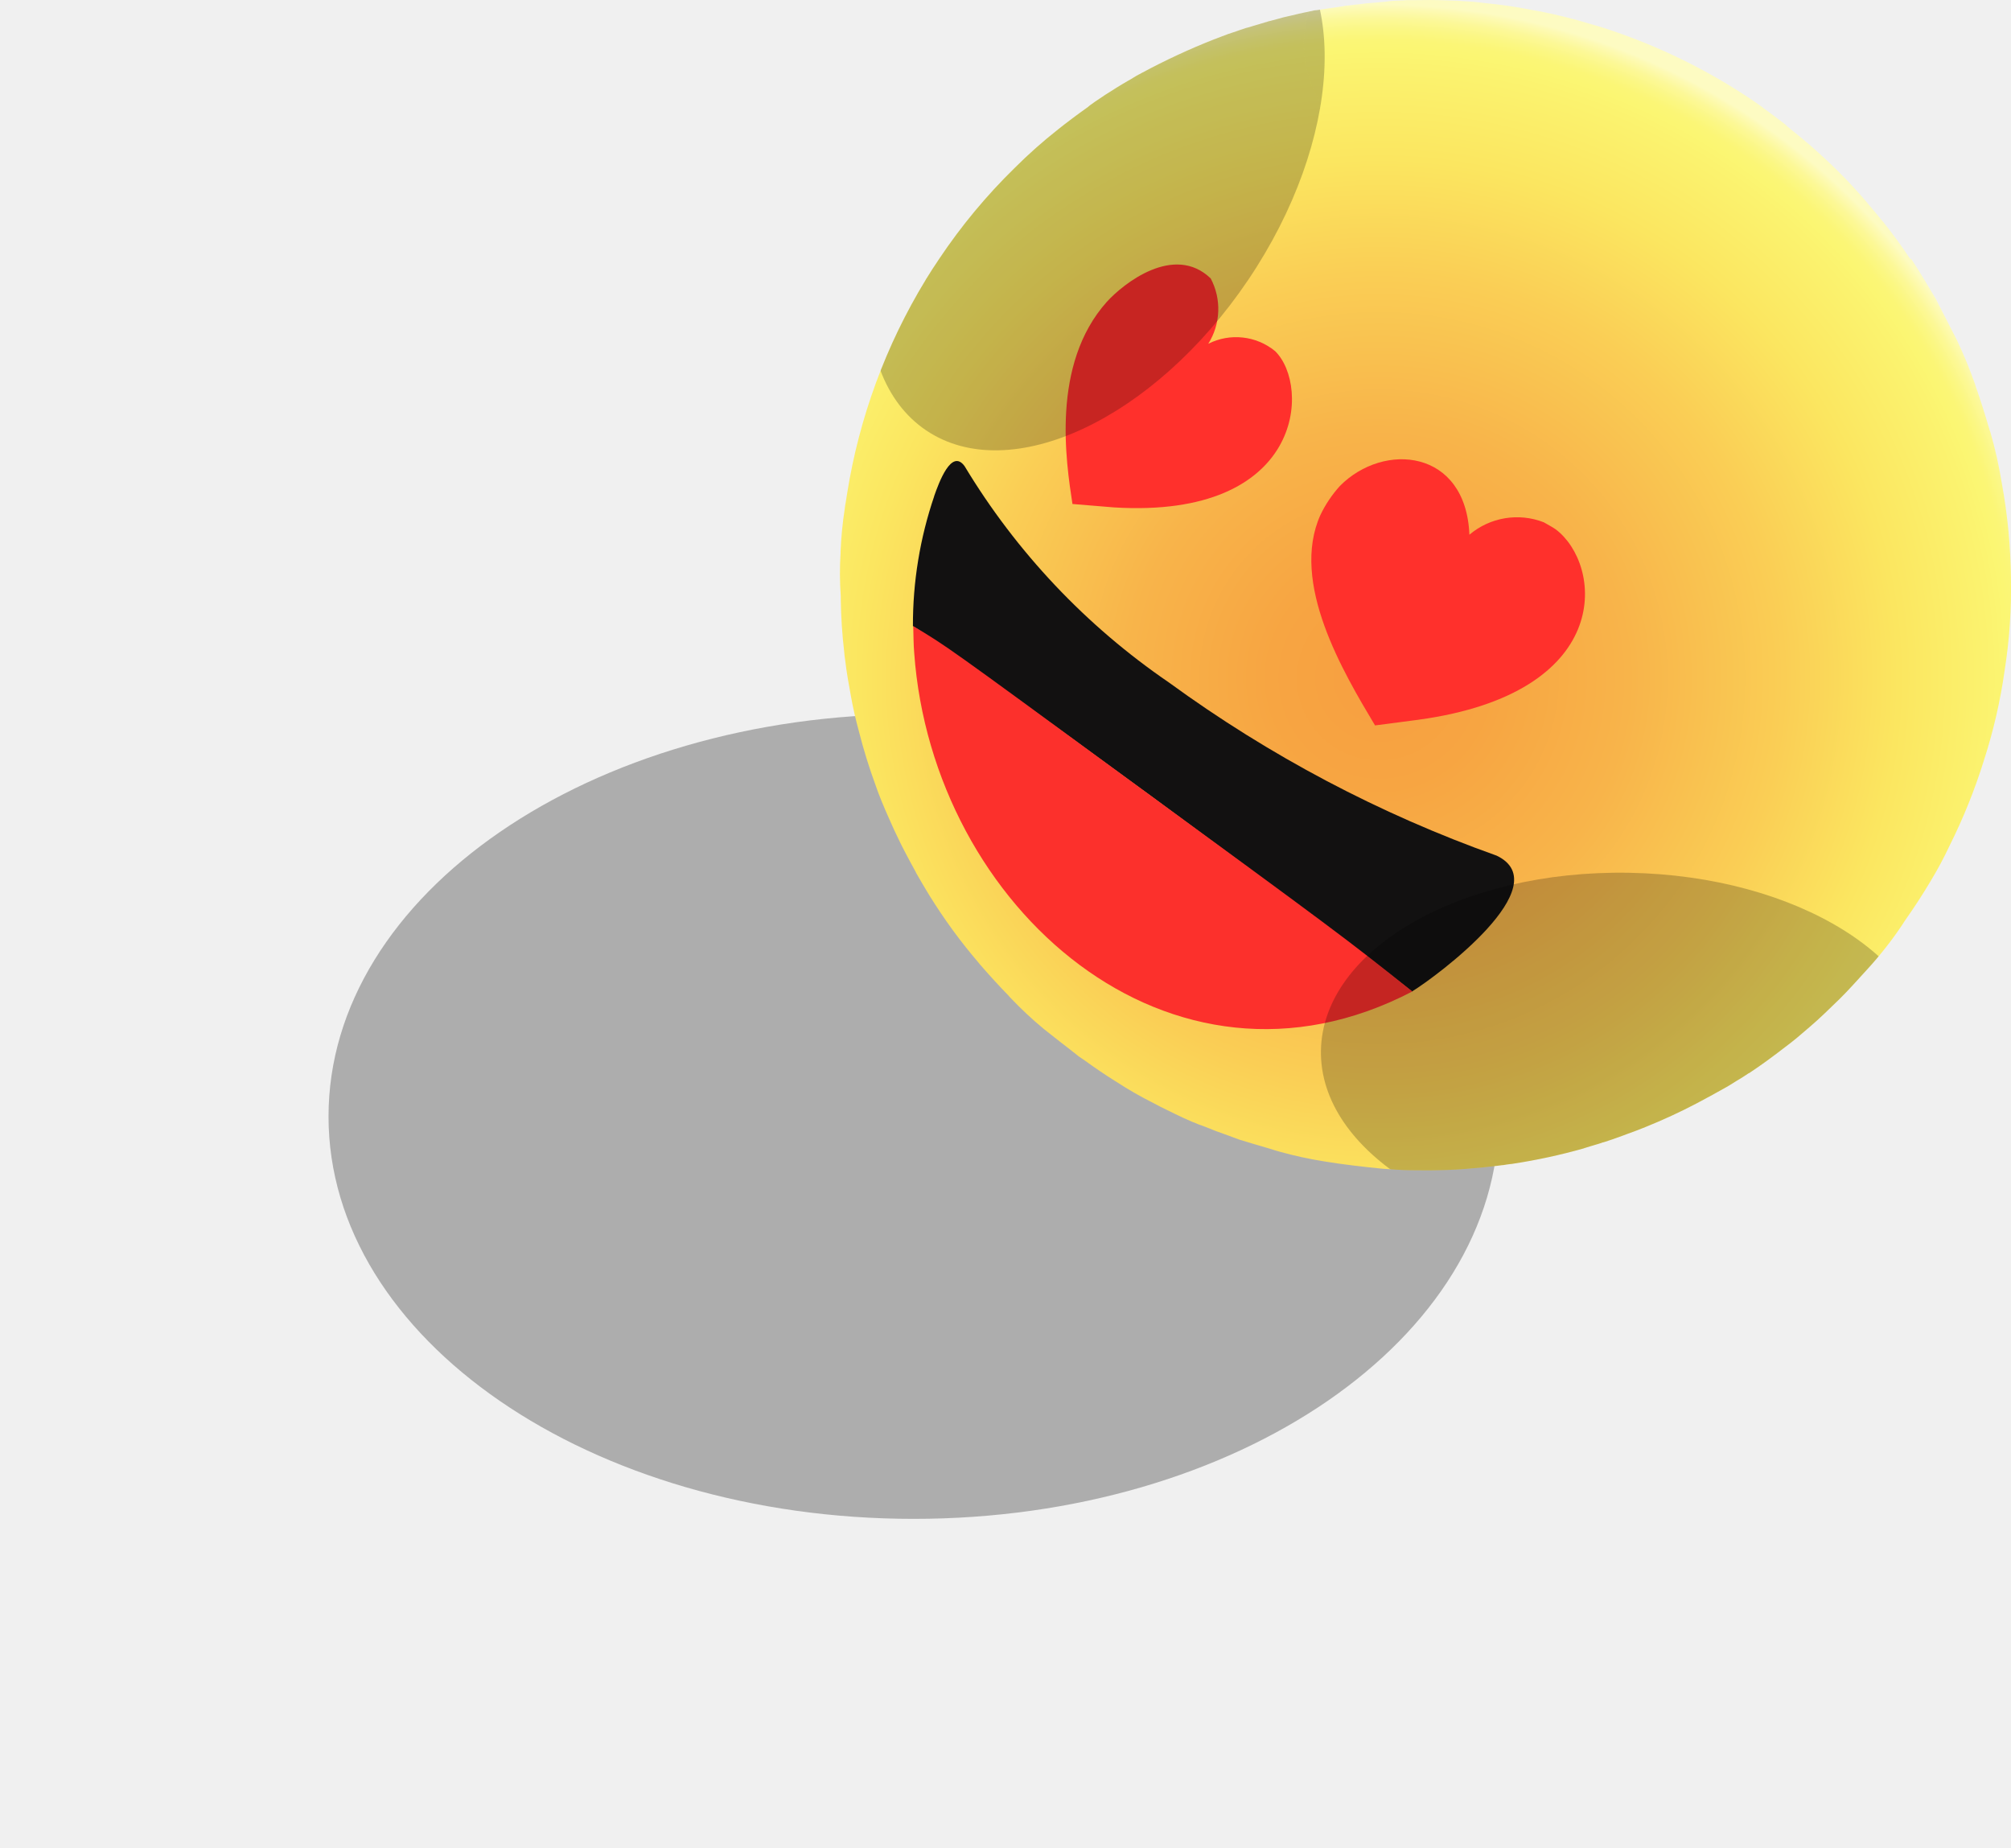
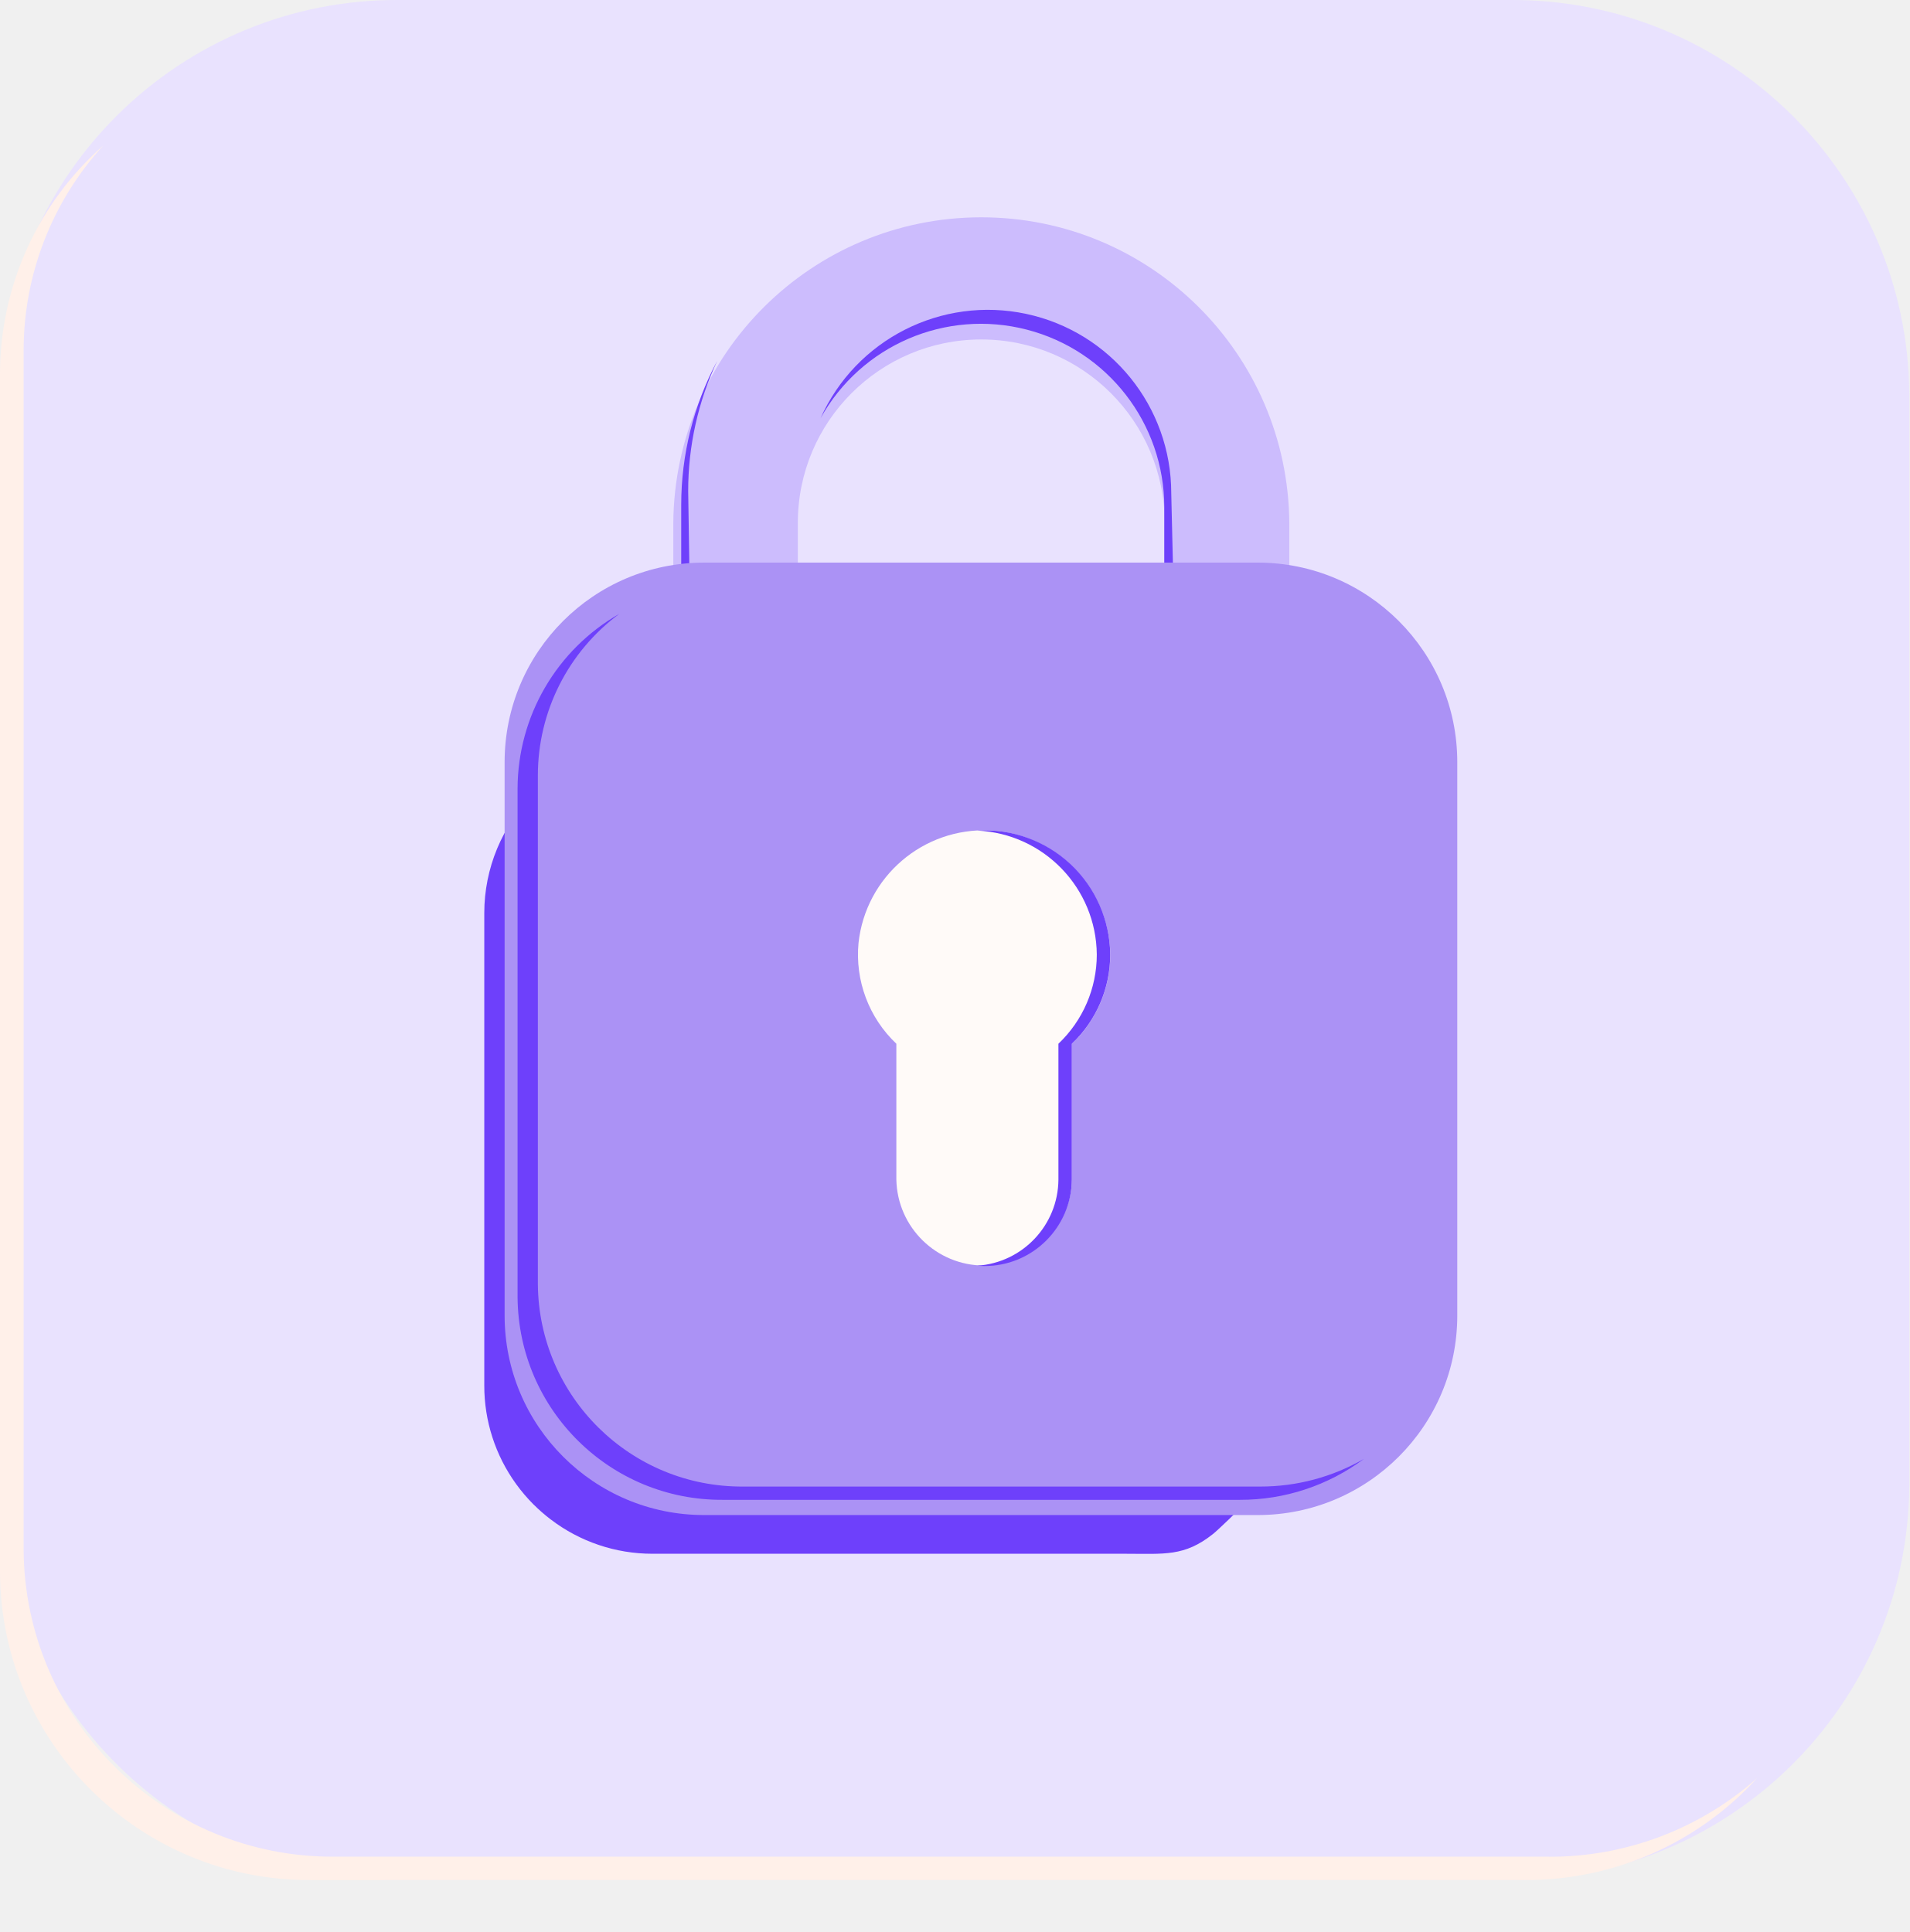
- <svg xmlns="http://www.w3.org/2000/svg" xmlns:xlink="http://www.w3.org/1999/xlink" width="82.478" height="75.758" viewBox="0 0 82.478 75.758">
+ <svg xmlns="http://www.w3.org/2000/svg" id="Grupo_1072871" data-name="Grupo 1072871" width="100.672" height="101.891" viewBox="0 0 100.672 101.891">
  <defs>
-     <radialGradient id="radial-gradient" cx="0.471" cy="0.58" r="0.575" gradientTransform="matrix(-0.999, -0.004, -0.004, 1, 0.933, 0.001)" gradientUnits="objectBoundingBox">
-       <stop offset="0" stop-color="#f79f40" />
-       <stop offset="0.163" stop-color="#f7a542" />
-       <stop offset="0.371" stop-color="#f8b44a" />
-       <stop offset="0.601" stop-color="#face55" />
-       <stop offset="0.771" stop-color="#fbe660" />
-       <stop offset="0.91" stop-color="#fbf36f" />
-       <stop offset="0.932" stop-color="#fbf672" />
-       <stop offset="0.947" stop-color="#fbf676" />
-       <stop offset="0.962" stop-color="#fbf783" />
-       <stop offset="0.978" stop-color="#fcf897" />
-       <stop offset="0.994" stop-color="#fdfab4" />
-       <stop offset="1" stop-color="#fdfbc2" />
-     </radialGradient>
    <clipPath id="clip-path">
-       <path id="Trazado_116496" data-name="Trazado 116496" d="M52.65,29.84v-.06c0-.11-.03-.77-.15-1.75-.01-.09-.02-.17-.03-.26-.02-.12-.04-.25-.06-.38a23.894,23.894,0,0,0-3.15-8.77c0-.01-.01-.01-.01-.02-.17-.29-.35-.57-.54-.85h0a23.353,23.353,0,0,0-3.06-3.74,20.449,20.449,0,0,0-1.77-1.6c-.39-.32-.78-.62-1.19-.91a.265.265,0,0,1-.06-.05l-.05-.04-.21-.15c-.26-.18-.55-.37-.86-.57h0c-.01-.01-.02-.01-.03-.02-.15-.09-.3-.19-.47-.28-.07-.04-.15-.09-.22-.13s-.12-.07-.19-.11a1.092,1.092,0,0,0-.15-.08,25.413,25.413,0,0,0-2.93-1.4c-.26-.11-.47-.18-.58-.23l-.18-.07-.18-.07c-.01,0-.02-.01-.03-.01l-.04-.01-.3-.1-.04-.01c-.01,0-.03-.01-.04-.01l-.2-.07a2.759,2.759,0,0,0-.27-.08l-.23-.07c-.04-.01-.09-.03-.13-.04-.01,0-.03-.01-.04-.01s-.03-.01-.05-.01a.636.636,0,0,1-.07-.02l-.26-.07-.22-.06c-.07-.02-.14-.03-.21-.05h-.01l-.13-.03-.25-.06-.18-.04a2.049,2.049,0,0,0-.24-.05c-.01,0-.03-.01-.04-.01-.06-.01-.12-.03-.18-.04l-.11-.02-.13-.03h-.02l-.04-.01c-.02,0-.05-.01-.07-.01a1.766,1.766,0,0,1-.2-.04.6.6,0,0,0-.12-.02h0a2.068,2.068,0,0,1-.22-.04l-.19-.03c-.03-.01-.07-.01-.11-.02a.985.985,0,0,0-.17-.02,1,1,0,0,0-.16-.02l-.27-.03-.25-.03c-.03,0-.05-.01-.08-.01h-.02a1.641,1.641,0,0,0-.23-.02l-.34-.03c-.08-.01-.16-.01-.23-.02-.09-.01-.17-.01-.26-.02s-.18-.01-.27-.02A.97.97,0,0,1,29.76,7h-.37c-.48-.01-.96-.01-1.45,0-.11,0-.21,0-.31.01s-.22.01-.32.02c-.07,0-.13.01-.19.01-.16.01-.31.02-.46.04-.05,0-.11.01-.16.01-.22.02-.43.04-.64.07-.1.01-.2.02-.3.04h-.01c-.02,0-.04.01-.06.01q-.24.03-.45.06c-.11.02-.23.04-.34.05-.26.04-.47.08-.61.11-.7.14-1.38.3-2.06.5-.41.11-.77.22-1.21.38a24.021,24.021,0,0,0-5.31,2.61h0c-.17.11-.33.22-.49.33a.265.265,0,0,0-.06.05c-.28.2-.56.4-.84.61a.423.423,0,0,1-.07.05l-.02.02-.02.02c-.01.01-.02.02-.03.02s-.02.01-.03.02c-.08.06-.15.12-.23.18-.15.12-.3.24-.44.36-.08.07-.16.13-.24.2-.16.14-.32.27-.46.4l-.02.02-.02.02c-.03.03-.07.06-.1.09-.75.69-1.21,1.19-1.24,1.22-.23.25-.46.51-.69.77-.16.19-.33.38-.5.59-.01.01-.02.03-.04.04l-.03.03c-.34.42-.69.89-1.08,1.46l-.01.01-.01.01c-.01.01-.01.02-.02.02-.18.26-.36.55-.54.86-.16.26-.32.52-.46.75l-.46.88c-.15.29-.29.56-.42.82a16.758,16.758,0,0,0-.76,1.82h0v.01c-.22.6-.42,1.23-.6,1.84l-.01.02a.037.037,0,0,1-.01.03,17.968,17.968,0,0,0-.5,2.13,23.506,23.506,0,0,0-.17,7.66,22.794,22.794,0,0,0,.82,3.68,23.944,23.944,0,0,0,1.38,3.51,15.311,15.311,0,0,0,.75,1.42c.32.56.68,1.11,1.06,1.66.04.07.09.13.13.2a16,16,0,0,0,1.39,1.8c.34.37.78.88,1.14,1.24s.83.82,1.22,1.15h0c.42.37.6.53.99.83q.72.585,1.47,1.08h.01c.16.11.32.22.49.32.19.12.38.24.55.34.09.05.22.13.36.21a.573.573,0,0,1,.07.04c.15.09.33.18.52.29.04.02.09.05.13.07a22.789,22.789,0,0,0,2.12,1c.18.07.42.17.7.28l.24.09.42.15.3.1.11.03c.01,0,.01,0,.02.01l.16.05a2.759,2.759,0,0,0,.27.08l.26.08c.01,0,.02,0,.02.01a22.1,22.1,0,0,0,2.96.66l.09.01c.08.01.17.03.27.04h.03l.23.03.53.06c.24.03.56.05.79.07s.49.03.74.04h.02c.13.01.25.01.37.01.33.01.77,0,1.1.01s.79-.03,1.13-.05c.72-.06,1.68-.17,2.39-.28a18.747,18.747,0,0,0,1.84-.38c.14-.04.28-.08.43-.12.43-.12.87-.25,1.24-.36l.43-.16c.35-.12.69-.25,1.03-.38l.17-.06c.4-.15.89-.38,1.32-.59.19-.09.37-.18.55-.28a15.71,15.71,0,0,0,1.56-.88c.02-.01.03-.02.05-.03.41-.26.82-.52,1.22-.81.09-.06.18-.12.26-.17l.44-.34c.12-.09.23-.18.35-.27l.66-.52a14.289,14.289,0,0,0,1.37-1.26l.03-.03.07-.07c.35-.35.74-.77,1.2-1.29a.138.138,0,0,0,.03-.04h0a20.958,20.958,0,0,0,2.02-2.71c.01-.01.01-.02.02-.03.19-.3.38-.61.57-.95v-.01h0c.08-.14.16-.29.24-.44.11-.2.22-.41.31-.59l.09-.18c.16-.32.31-.65.47-.99.21-.47.41-.94.56-1.36h0c.26-.7.5-1.44.71-2.23.13-.48.25-.96.33-1.41.1-.48.18-.98.25-1.5.02-.12.03-.23.05-.34.08-.69.14-1.41.16-2.14v-.13C52.68,31.04,52.68,30.45,52.65,29.84Z" transform="translate(-4.654 -6.992)" />
+       <rect id="Rectángulo_381982" data-name="Rectángulo 381982" width="50.231" height="50.231" rx="10.523" fill="#ccbcfd" />
    </clipPath>
-     <linearGradient id="linear-gradient" x1="-0.166" y1="-323.933" x2="-1.166" y2="-323.933" gradientUnits="objectBoundingBox">
-       <stop offset="0" stop-color="#19b79c" />
-       <stop offset="0.405" stop-color="#1dbb9e" />
-       <stop offset="0.825" stop-color="#2ac8a3" />
-       <stop offset="0.997" stop-color="#31cfa6" />
-     </linearGradient>
-     <linearGradient id="linear-gradient-2" x1="-2.106" y1="-363.238" x2="-3.08" y2="-363.238" xlink:href="#linear-gradient" />
    <clipPath id="clip-path-2">
-       <path id="Trazado_116504" data-name="Trazado 116504" d="M4.652,29.65v-.06a15.757,15.757,0,0,1,.17-1.74,2.335,2.335,0,0,1,.04-.26c.02-.12.04-.25.06-.38a24.088,24.088,0,0,1,3.22-8.75c0-.01.01-.01.01-.02.18-.29.36-.57.55-.85h0a23.39,23.39,0,0,1,3.09-3.72,20.134,20.134,0,0,1,1.78-1.58q.585-.465,1.2-.9a.265.265,0,0,0,.06-.05l.05-.04.21-.15c.26-.18.55-.37.86-.56h0c.01-.01.02-.01.03-.02.15-.09.31-.19.47-.28a2.53,2.53,0,0,0,.22-.13c.06-.04.12-.07.19-.11.05-.03.1-.05.15-.08a27.308,27.308,0,0,1,2.95-1.37c.26-.1.47-.18.58-.22l.18-.06.18-.06c.01,0,.02-.01.03-.01l.05-.02.3-.1.04-.01c.01,0,.03-.01.04-.01l.2-.06c.08-.02.19-.06.27-.08l.23-.07a.647.647,0,0,0,.13-.04c.01,0,.03-.01.04-.01s.03-.01.05-.01a.637.637,0,0,0,.07-.02l.26-.07.22-.06c.07-.02.14-.03.21-.05h.01l.13-.03c.08-.02.18-.04.25-.06l.18-.04c.08-.02.16-.03.24-.05.01,0,.03-.01.04-.01a1.163,1.163,0,0,0,.18-.04l.11-.01.13-.02h.02l.04-.01c.02,0,.05-.01.07-.01l.2-.03c.04-.01.09-.01.13-.02h0l.22-.03.19-.03a.516.516,0,0,0,.11-.02.985.985,0,0,1,.17-.02c.06-.01.11-.01.16-.02l.27-.03.25-.03c.03,0,.05-.01.08-.01h.02c.07-.01.15-.01.23-.02l.34-.03c.08-.01.16-.01.23-.02a1.569,1.569,0,0,1,.24-.03,2.437,2.437,0,0,1,.27-.01.86.86,0,0,1,.16-.01l.15-.01h.24c.49-.01.97-.01,1.45.01.11,0,.21.01.31.01s.22.01.32.02c.07,0,.13.01.19.01.16.01.31.02.46.04.05.01.11.01.16.02.22.02.43.05.64.07.1.01.2.03.3.04h.01c.02,0,.04.01.06.01.16.02.31.05.45.07l.34.06c.26.05.47.09.6.11.69.14,1.38.31,2.06.52.41.11.76.23,1.21.39a24.178,24.178,0,0,1,5.28,2.65h0c.16.11.33.22.49.34a.265.265,0,0,1,.06.05c.28.2.56.41.83.62a.424.424,0,0,0,.07.05l.02.02.02.02.03.03c.01.01.02.01.02.02.08.06.15.12.22.18.15.12.3.24.44.36.08.07.16.14.24.2.16.14.31.28.46.41l.02.02.02.02c.03.03.07.06.1.09.75.69,1.2,1.2,1.23,1.23.23.25.46.51.68.78.16.19.32.38.49.59.01.01.02.03.04.04l.02.03c.33.42.69.89,1.07,1.47l.04.01.01.01c.01.01.01.02.02.02.17.26.36.56.54.86.16.26.31.53.45.75l.45.88c.15.29.29.56.42.82a18.431,18.431,0,0,1,.75,1.83h0v.01c.21.6.41,1.23.59,1.85l.01.02a.037.037,0,0,0,.01.03,17.59,17.59,0,0,1,.48,2.14,22.71,22.71,0,0,1,.37,3.87,21.465,21.465,0,0,1-.26,3.8,21.96,21.96,0,0,1-.85,3.68,23.286,23.286,0,0,1-1.41,3.5,15.244,15.244,0,0,1-.76,1.42c-.33.56-.69,1.11-1.07,1.65-.04.07-.09.13-.13.2a15.2,15.2,0,0,1-1.41,1.79c-.34.37-.79.88-1.15,1.23s-.84.82-1.22,1.14h0c-.43.37-.6.52-1,.82-.49.38-.98.74-1.48,1.07H41.9c-.16.11-.32.21-.49.31-.19.12-.38.24-.55.33-.09.05-.22.12-.36.2a.574.574,0,0,0-.07.04c-.15.08-.33.18-.52.28-.04.02-.09.05-.13.07a23.108,23.108,0,0,1-2.12.98c-.18.07-.42.17-.71.27l-.24.09-.42.15-.3.1-.11.03c-.01,0-.01,0-.02.01l-.16.05c-.08.02-.19.06-.27.08l-.26.08c-.01,0-.02,0-.02.01a23.962,23.962,0,0,1-2.96.64l-.09.01c-.08.01-.17.02-.27.04H31.8l-.23.03-.53.06c-.24.02-.56.05-.79.07s-.49.03-.74.04h-.02c-.13,0-.25.01-.37.01-.33.01-.77,0-1.1,0s-.79-.04-1.13-.06c-.72-.07-1.68-.18-2.39-.3a16.281,16.281,0,0,1-1.84-.4c-.14-.04-.28-.08-.43-.13-.43-.12-.87-.26-1.24-.37l-.43-.16c-.35-.12-.69-.25-1.03-.39l-.17-.06c-.4-.15-.88-.38-1.32-.6-.19-.09-.37-.18-.55-.28a15.612,15.612,0,0,1-1.55-.89.219.219,0,0,0-.05-.03c-.41-.26-.81-.53-1.21-.82-.09-.06-.17-.12-.25-.17L14,49.97c-.12-.09-.23-.18-.35-.27l-.66-.52a15.233,15.233,0,0,1-1.36-1.27l-.03-.03-.06-.07c-.34-.35-.74-.78-1.19-1.3a.138.138,0,0,1-.03-.04h0a21.889,21.889,0,0,1-2-2.73c-.01-.01-.01-.02-.02-.03-.18-.3-.37-.61-.56-.95v-.01h0c-.08-.14-.16-.29-.24-.44-.11-.21-.22-.41-.31-.59l-.09-.18c-.16-.32-.31-.65-.46-.99-.21-.47-.41-.95-.55-1.36h0a22.441,22.441,0,0,1-.69-2.23c-.13-.48-.24-.96-.32-1.41-.09-.49-.18-.98-.24-1.5-.02-.12-.03-.23-.04-.34a21.166,21.166,0,0,1-.14-2.14v-.13A13.347,13.347,0,0,1,4.652,29.65Z" transform="translate(-4.627 -6.983)" fill="url(#radial-gradient)" />
+       <rect id="Rectángulo_381983" data-name="Rectángulo 381983" width="100.672" height="99.147" fill="none" />
    </clipPath>
  </defs>
-   <g id="Grupo_157926" data-name="Grupo 157926" transform="translate(13.474)">
-     <ellipse id="Elipse_4737" data-name="Elipse 4737" cx="24" cy="16.5" rx="24" ry="16.5" transform="translate(0 29.284)" fill="#0b0b0b" opacity="0.292" style="mix-blend-mode: multiply;isolation: isolate" />
-     <path id="Trazado_116493" data-name="Trazado 116493" d="M4.652,29.65v-.06a15.757,15.757,0,0,1,.17-1.74,2.335,2.335,0,0,1,.04-.26c.02-.12.04-.25.06-.38a24.088,24.088,0,0,1,3.22-8.75c0-.01.01-.01.01-.02.18-.29.36-.57.55-.85h0a23.39,23.39,0,0,1,3.09-3.72,20.134,20.134,0,0,1,1.78-1.58q.585-.465,1.2-.9a.265.265,0,0,0,.06-.05l.05-.04.21-.15c.26-.18.55-.37.86-.56h0c.01-.01.02-.01.03-.02.15-.09.31-.19.47-.28a2.53,2.53,0,0,0,.22-.13c.06-.04.12-.07.19-.11.05-.03.1-.05.15-.08a27.308,27.308,0,0,1,2.95-1.37c.26-.1.47-.18.58-.22l.18-.06.18-.06c.01,0,.02-.01.03-.01l.05-.02.3-.1.04-.01c.01,0,.03-.01.04-.01l.2-.06c.08-.02.19-.06.27-.08l.23-.07a.647.647,0,0,0,.13-.04c.01,0,.03-.01.04-.01s.03-.01.05-.01a.637.637,0,0,0,.07-.02l.26-.07.22-.06c.07-.02.14-.03.21-.05h.01l.13-.03c.08-.02.18-.04.25-.06l.18-.04c.08-.02.16-.03.24-.05.01,0,.03-.01.04-.01a1.163,1.163,0,0,0,.18-.04l.11-.01.13-.02h.02l.04-.01c.02,0,.05-.01.07-.01l.2-.03c.04-.01.09-.01.13-.02h0l.22-.03.19-.03a.516.516,0,0,0,.11-.02.985.985,0,0,1,.17-.02c.06-.01.11-.01.16-.02l.27-.03.25-.03c.03,0,.05-.01.08-.01h.02c.07-.01.15-.01.23-.02l.34-.03c.08-.01.16-.01.23-.02a1.569,1.569,0,0,1,.24-.03,2.437,2.437,0,0,1,.27-.01.86.86,0,0,1,.16-.01l.15-.01h.24c.49-.01.97-.01,1.45.01.11,0,.21.01.31.01s.22.01.32.02c.07,0,.13.01.19.01.16.01.31.02.46.04.05.01.11.01.16.02.22.02.43.05.64.07.1.01.2.03.3.04h.01c.02,0,.04.01.06.01.16.02.31.05.45.07l.34.06c.26.05.47.09.6.11.69.14,1.38.31,2.06.52.41.11.76.23,1.21.39a24.178,24.178,0,0,1,5.28,2.65h0c.16.11.33.22.49.34a.265.265,0,0,1,.06.05c.28.2.56.41.83.62a.424.424,0,0,0,.07.05l.02.02.02.02.03.03c.01.01.02.01.02.02.08.06.15.12.22.18.15.12.3.24.44.36.08.07.16.14.24.2.16.14.31.28.46.41l.02.02.02.02c.03.03.07.06.1.09.75.69,1.2,1.2,1.23,1.23.23.25.46.51.68.78.16.19.32.38.49.59.01.01.02.03.04.04l.02.03c.33.42.69.89,1.07,1.47l.04.01.01.01c.01.01.01.02.02.02.17.26.36.56.54.86.16.26.31.53.45.75l.45.88c.15.29.29.56.42.82a18.431,18.431,0,0,1,.75,1.83h0v.01c.21.6.41,1.23.59,1.85l.01.02a.037.037,0,0,0,.01.03,17.59,17.59,0,0,1,.48,2.14,22.71,22.71,0,0,1,.37,3.87,21.465,21.465,0,0,1-.26,3.8,21.96,21.96,0,0,1-.85,3.68,23.286,23.286,0,0,1-1.41,3.5,15.244,15.244,0,0,1-.76,1.42c-.33.56-.69,1.11-1.07,1.65-.04.07-.09.13-.13.2a15.2,15.2,0,0,1-1.41,1.79c-.34.37-.79.88-1.15,1.23s-.84.82-1.22,1.14h0c-.43.37-.6.52-1,.82-.49.38-.98.74-1.48,1.07H41.9c-.16.11-.32.21-.49.31-.19.12-.38.24-.55.33-.09.05-.22.12-.36.2a.574.574,0,0,0-.07.04c-.15.08-.33.18-.52.28-.04.02-.09.05-.13.07a23.108,23.108,0,0,1-2.12.98c-.18.07-.42.17-.71.27l-.24.09-.42.15-.3.1-.11.03c-.01,0-.01,0-.02.01l-.16.05c-.08.02-.19.06-.27.08l-.26.08c-.01,0-.02,0-.02.01a23.962,23.962,0,0,1-2.96.64l-.09.01c-.08.01-.17.02-.27.04H31.8l-.23.03-.53.06c-.24.02-.56.05-.79.07s-.49.03-.74.04h-.02c-.13,0-.25.01-.37.01-.33.01-.77,0-1.1,0s-.79-.04-1.13-.06c-.72-.07-1.68-.18-2.39-.3a16.281,16.281,0,0,1-1.84-.4c-.14-.04-.28-.08-.43-.13-.43-.12-.87-.26-1.24-.37l-.43-.16c-.35-.12-.69-.25-1.03-.39l-.17-.06c-.4-.15-.88-.38-1.32-.6-.19-.09-.37-.18-.55-.28a15.612,15.612,0,0,1-1.55-.89.219.219,0,0,0-.05-.03c-.41-.26-.81-.53-1.21-.82-.09-.06-.17-.12-.25-.17L14,49.97c-.12-.09-.23-.18-.35-.27l-.66-.52a15.233,15.233,0,0,1-1.36-1.27l-.03-.03-.06-.07c-.34-.35-.74-.78-1.19-1.3a.138.138,0,0,1-.03-.04h0a21.889,21.889,0,0,1-2-2.73c-.01-.01-.01-.02-.02-.03-.18-.3-.37-.61-.56-.95v-.01h0c-.08-.14-.16-.29-.24-.44-.11-.21-.22-.41-.31-.59l-.09-.18c-.16-.32-.31-.65-.46-.99-.21-.47-.41-.95-.55-1.36h0a22.441,22.441,0,0,1-.69-2.23c-.13-.48-.24-.96-.32-1.41-.09-.49-.18-.98-.24-1.5-.02-.12-.03-.23-.04-.34a21.166,21.166,0,0,1-.14-2.14v-.13A13.347,13.347,0,0,1,4.652,29.65Z" transform="translate(16.349 -6.983)" fill="url(#radial-gradient)" />
-     <g id="Grupo_86225" data-name="Grupo 86225" transform="translate(20.955 0.009)" clip-path="url(#clip-path)">
-       <path id="Trazado_116494" data-name="Trazado 116494" d="M50.67,21.64a4.37,4.37,0,0,1,.18-.46C50.8,21.33,50.74,21.48,50.67,21.64Z" transform="translate(-48.844 -6.992)" fill="url(#linear-gradient)" />
-       <path id="Trazado_116495" data-name="Trazado 116495" d="M4.7,34.92c.03-.14.05-.28.08-.41C4.75,34.65,4.73,34.79,4.7,34.92Z" transform="translate(43.196 -6.992)" fill="url(#linear-gradient-2)" />
+   <g id="Grupo_1072872" data-name="Grupo 1072872">
+     <g id="Grupo_1072865" data-name="Grupo 1072865">
+       <g id="Grupo_1072873" data-name="Grupo 1072873">
+         <path id="Trazado_819291" data-name="Trazado 819291" d="M79.582,99.146H21.09A20.932,20.932,0,0,1,0,78.376V20.77A20.932,20.932,0,0,1,21.09,0H79.582a20.932,20.932,0,0,1,21.09,20.77V78.376a20.932,20.932,0,0,1-21.09,20.77" fill="#e9e2fe" />
+         <path id="Trazado_819292" data-name="Trazado 819292" d="M81.688,94.723H17.65a16.3,16.3,0,0,1-16.405-16.2V15.3a16.023,16.023,0,0,1,4.2-10.821A16.064,16.064,0,0,0,0,16.532V79.755a16.3,16.3,0,0,0,16.405,16.2H80.443a16.455,16.455,0,0,0,12.205-5.376,16.465,16.465,0,0,1-10.961,4.148" transform="translate(0 3.196)" fill="#fff0e9" />
+         <path id="Trazado_819294" data-name="Trazado 819294" d="M23.872,76.825a8.972,8.972,0,0,0,.889.778,8.833,8.833,0,0,0,5.383,1.82H55.065c2.078,0,3.118.157,4.629-1.041.27-.213,1.4-1.314,1.642-1.557a8.943,8.943,0,0,0,.923-1.084,8.832,8.832,0,0,0,1.674-5.188V45.633a8.856,8.856,0,0,0-2.6-6.271,8.992,8.992,0,0,0-.77-.686,8.832,8.832,0,0,0-5.5-1.912H30.144a8.833,8.833,0,0,0-5.383,1.82,8.972,8.972,0,0,0-.889.778,8.86,8.86,0,0,0-2.6,6.271v24.92a8.832,8.832,0,0,0,1.675,5.188,8.943,8.943,0,0,0,.923,1.084" transform="translate(4.263 2.52)" fill="#6e40fb" />
+         <path id="Trazado_819295" data-name="Trazado 819295" d="M69.373,33.741H62.8V27.573a9.67,9.67,0,1,0-19.34,0v6.168H36.894V27.573a16.24,16.24,0,0,1,32.479,0Z" transform="translate(-1.392)" fill="#ccbcfd" />
+         <path id="Trazado_819296" data-name="Trazado 819296" d="M37.368,33.741l-.109-6.9a16.132,16.132,0,0,1,1.533-6.878,16.134,16.134,0,0,0-1.9,7.608v6.168Z" transform="translate(-0.973 -0.936)" fill="#6e40fb" />
+         <path id="Trazado_819297" data-name="Trazado 819297" d="M63.331,33.741l-.163-6.9a9.668,9.668,0,0,0-18.492-3.952A9.668,9.668,0,0,1,62.8,27.573v6.168Z" transform="translate(-1.411 -0.831)" fill="#6e40fb" />
+       </g>
    </g>
-     <path id="Trazado_116497" data-name="Trazado 116497" d="M25.873,27.33A16.375,16.375,0,0,0,25,32.66c2.26,1.39,16.97,12.2,20.47,14.98,1.03-.63,6.02-4.35,3.47-5.57a52.925,52.925,0,0,1-13.44-7.1,28.664,28.664,0,0,1-8.38-8.87c-.54-.75-1.06.69-1.25,1.23" transform="translate(-1.032 -6.983)" fill="#121111" />
-     <path id="Trazado_116499" data-name="Trazado 116499" d="M29.22,33.76c.75,10.43,10.52,19.05,20.43,13.88-2.65-2.12-3.33-2.62-11.66-8.71-7.45-5.46-7.45-5.46-8.81-6.27.01.33.01.77.04,1.1" transform="translate(-5.199 -6.983)" fill="#fc302c" />
-     <g id="Grupo_86231" data-name="Grupo 86231" transform="translate(40.307 18.833)">
-       <path id="Trazado_116501" data-name="Trazado 116501" d="M22.473,28.1c-1.25,2.78.93,6.44,2.24,8.63.65-.09,1.52-.19,2.17-.29,7.67-1.22,7.14-6.32,5.24-7.75-.14-.1-.34-.2-.49-.29a3.024,3.024,0,0,0-3.05.51c-.14-3.51-3.51-3.82-5.31-2a4.969,4.969,0,0,0-.8,1.19" transform="translate(-22.099 -25.816)" fill="#ff302c" />
+     <g id="Grupo_1072867" data-name="Grupo 1072867" transform="translate(26.607 29.671)">
+       <g id="Grupo_1072866" data-name="Grupo 1072866" clip-path="url(#clip-path)">
+         <rect id="Rectángulo_381981" data-name="Rectángulo 381981" width="65.032" height="65.032" transform="translate(-16.982 43.62) rotate(-68.728)" fill="#ab92f5" />
+       </g>
    </g>
-     <g id="Grupo_86232" data-name="Grupo 86232" transform="translate(30.232 10.846)">
-       <path id="Trazado_116503" data-name="Trazado 116503" d="M35.806,19.36c-2.3,2.57-1.67,6.58-1.41,8.29.51.04,1.19.1,1.7.14,7.78.48,8.08-4.98,6.61-6.41a2.529,2.529,0,0,0-2.74-.3,2.679,2.679,0,0,0,.1-2.68c-1.5-1.44-3.58.21-4.26.96" transform="translate(-34.117 -17.829)" fill="#ff302c" />
-     </g>
-     <g id="Enmascarar_grupo_59" data-name="Enmascarar grupo 59" transform="translate(20.976 0)" clip-path="url(#clip-path-2)">
-       <g id="Grupo_86233" data-name="Grupo 86233" transform="translate(-2.683 -7.272)" opacity="0.561" style="mix-blend-mode: multiply;isolation: isolate">
-         <g id="Grupo_86230" data-name="Grupo 86230" transform="translate(0)">
-           <ellipse id="Elipse_4734" data-name="Elipse 4734" cx="12.5" cy="7.5" rx="12.5" ry="7.5" transform="translate(21.707 1.557)" fill="#fff" opacity="0.743" />
-           <ellipse id="Elipse_4735" data-name="Elipse 4735" cx="12.5" cy="7.5" rx="12.5" ry="7.5" transform="translate(26.415 8.388) rotate(124)" opacity="0.387" />
-           <ellipse id="Elipse_4736" data-name="Elipse 4736" cx="12.5" cy="7.5" rx="12.5" ry="7.5" transform="matrix(-1, -0.017, 0.017, -1, 47.282, 58.274)" opacity="0.387" />
-         </g>
+     <g id="Grupo_1072869" data-name="Grupo 1072869" transform="translate(0 0)">
+       <g id="Grupo_1072868" data-name="Grupo 1072868" clip-path="url(#clip-path-2)">
+         <path id="Trazado_819298" data-name="Trazado 819298" d="M67.172,79.77H39.928A10.762,10.762,0,0,1,29.085,69.09V42.259a10.606,10.606,0,0,1,4.3-8.518,10.644,10.644,0,0,0-5.37,9.219V69.79A10.763,10.763,0,0,0,38.861,80.47H66.105a10.9,10.9,0,0,0,6.539-2.161,10.91,10.91,0,0,1-5.473,1.461" transform="translate(-0.725 -1.371)" fill="#6e40fb" />
+         <path id="Trazado_819299" data-name="Trazado 819299" d="M59.746,52.2A6.658,6.658,0,0,0,46.47,51.58,6.473,6.473,0,0,0,48.464,56.9v7.164a4.63,4.63,0,0,0,9.258,0V56.9a6.48,6.48,0,0,0,2.023-4.7" transform="translate(-1.202 -1.855)" fill="#fffaf8" />
+         <path id="Trazado_819300" data-name="Trazado 819300" d="M52.91,45.66A6.6,6.6,0,0,1,59.2,52.2a6.48,6.48,0,0,1-2.023,4.7v7.164A4.585,4.585,0,0,1,52.9,68.606c.118.009.236.018.356.018a4.6,4.6,0,0,0,4.629-4.56V56.9a6.48,6.48,0,0,0,2.023-4.7,6.608,6.608,0,0,0-7-6.542" transform="translate(-1.369 -1.855)" fill="#6e40fb" />
      </g>
    </g>
  </g>
</svg>
